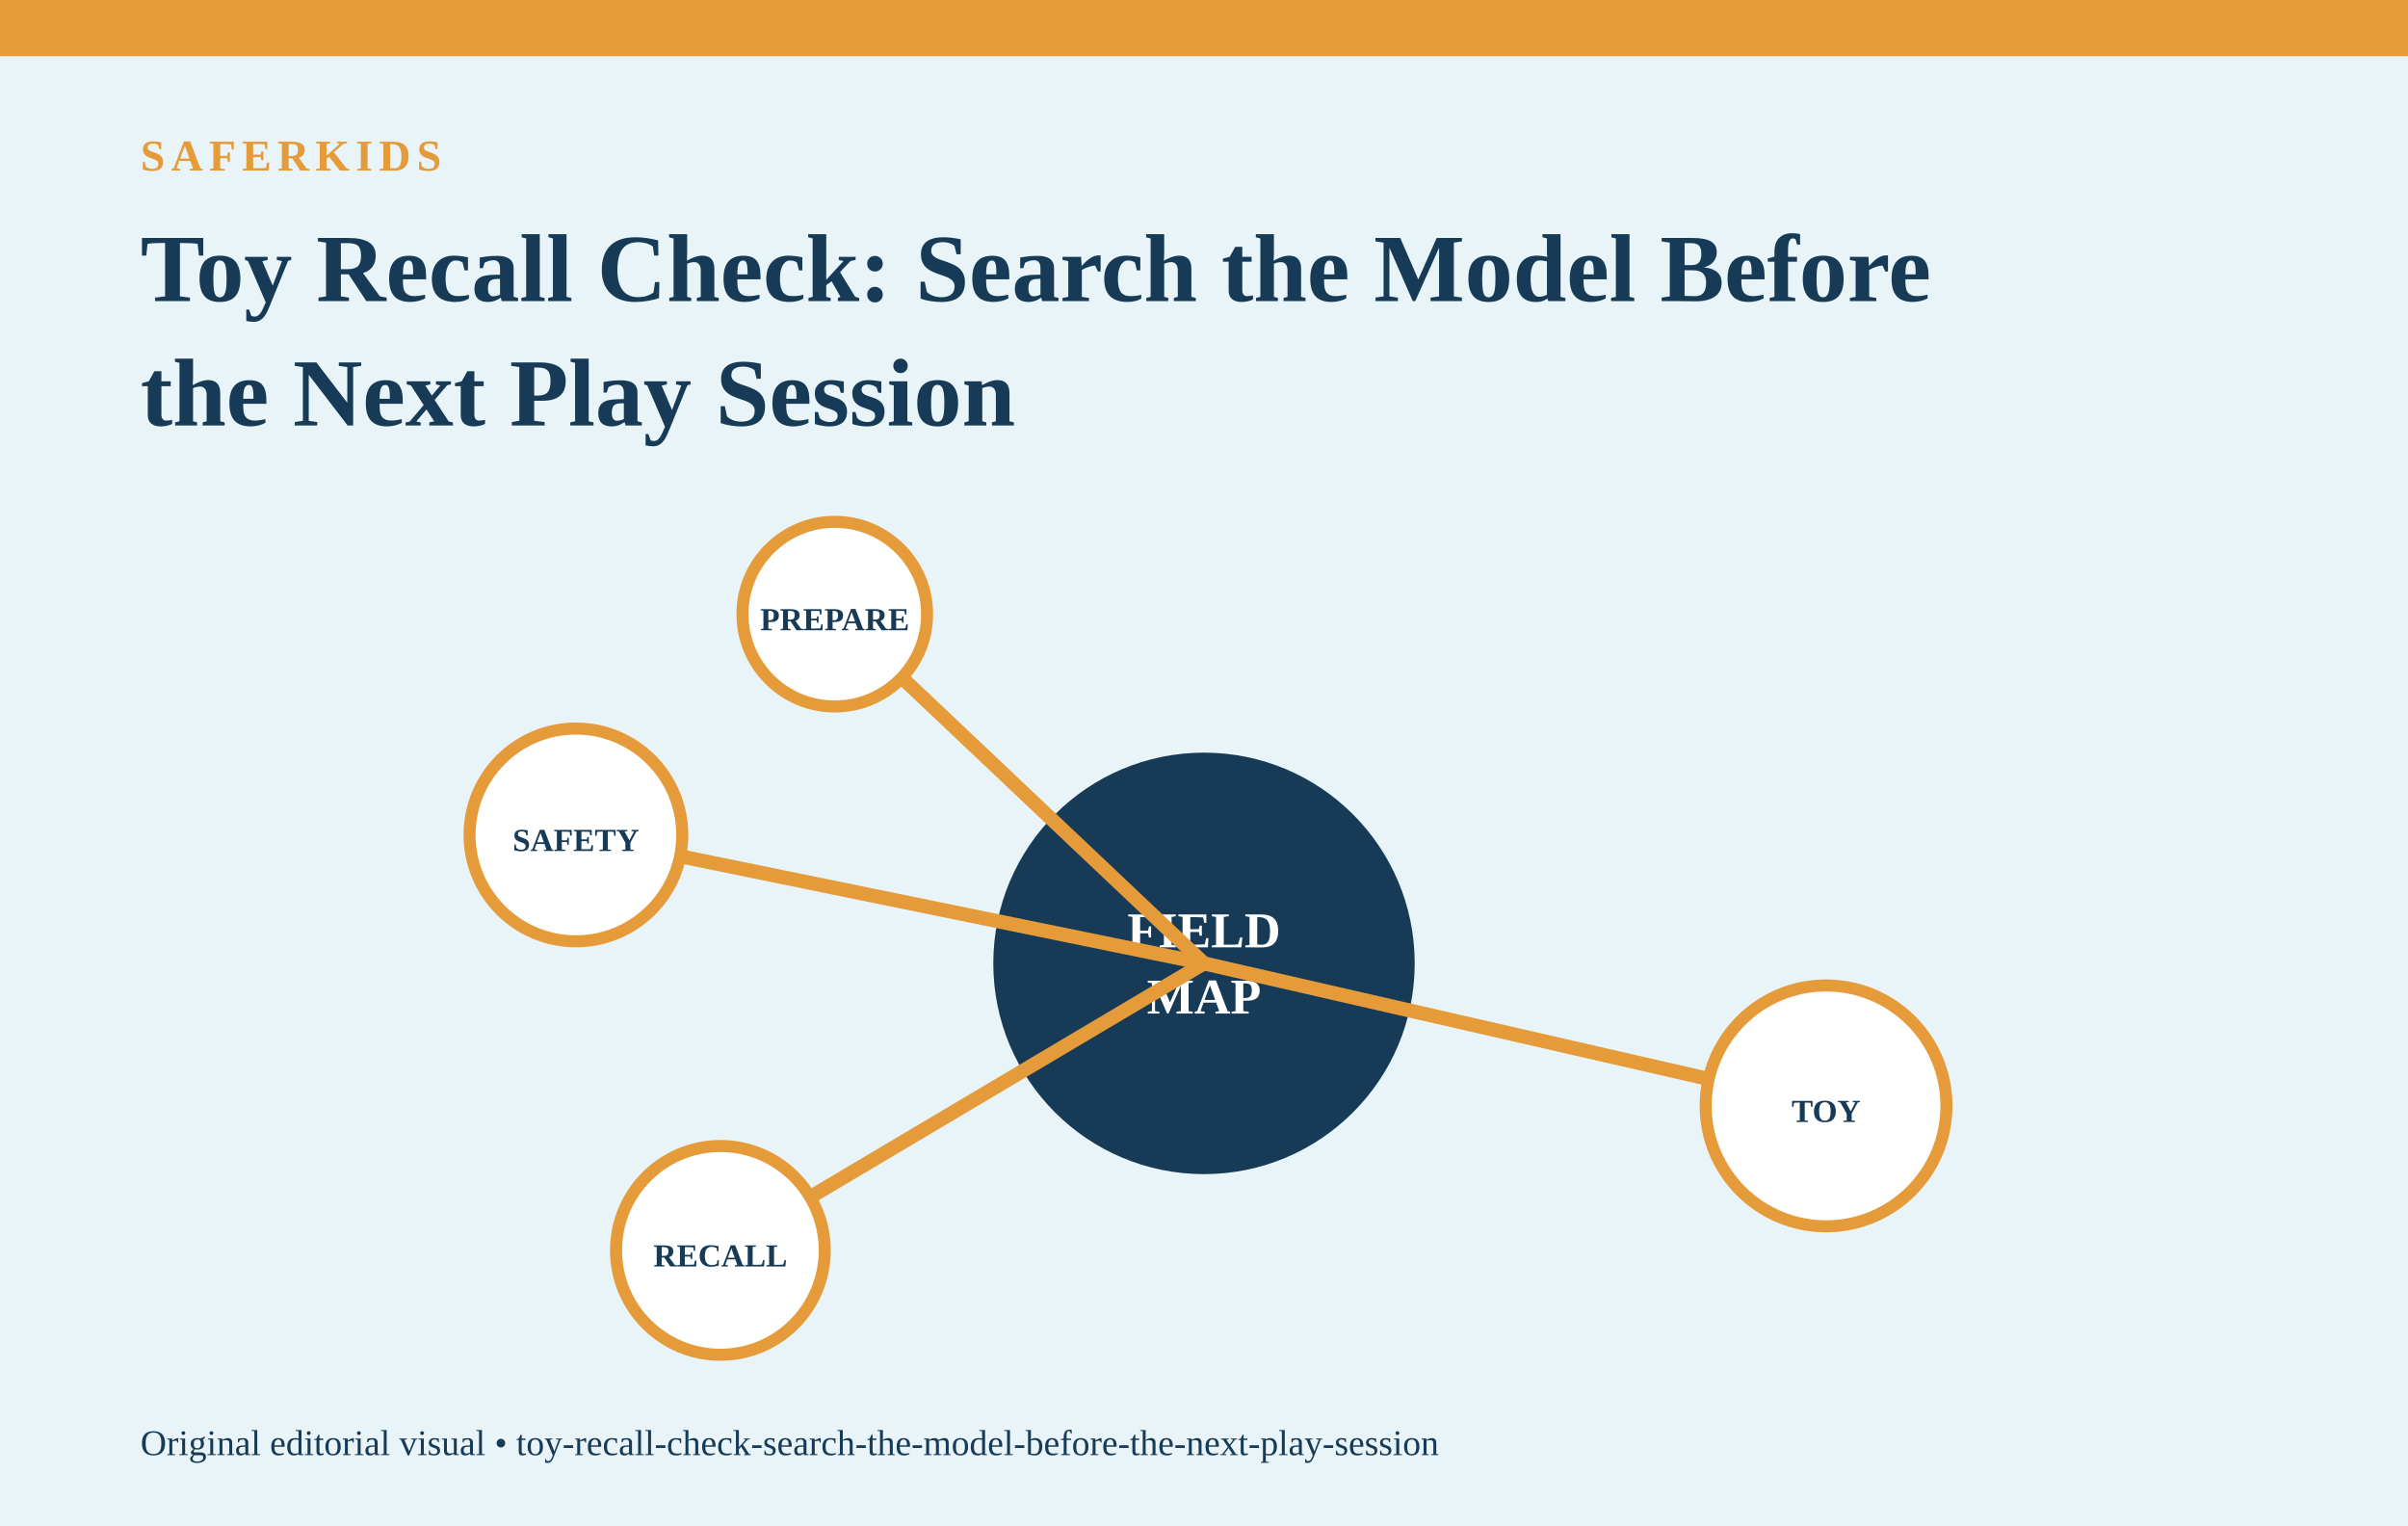
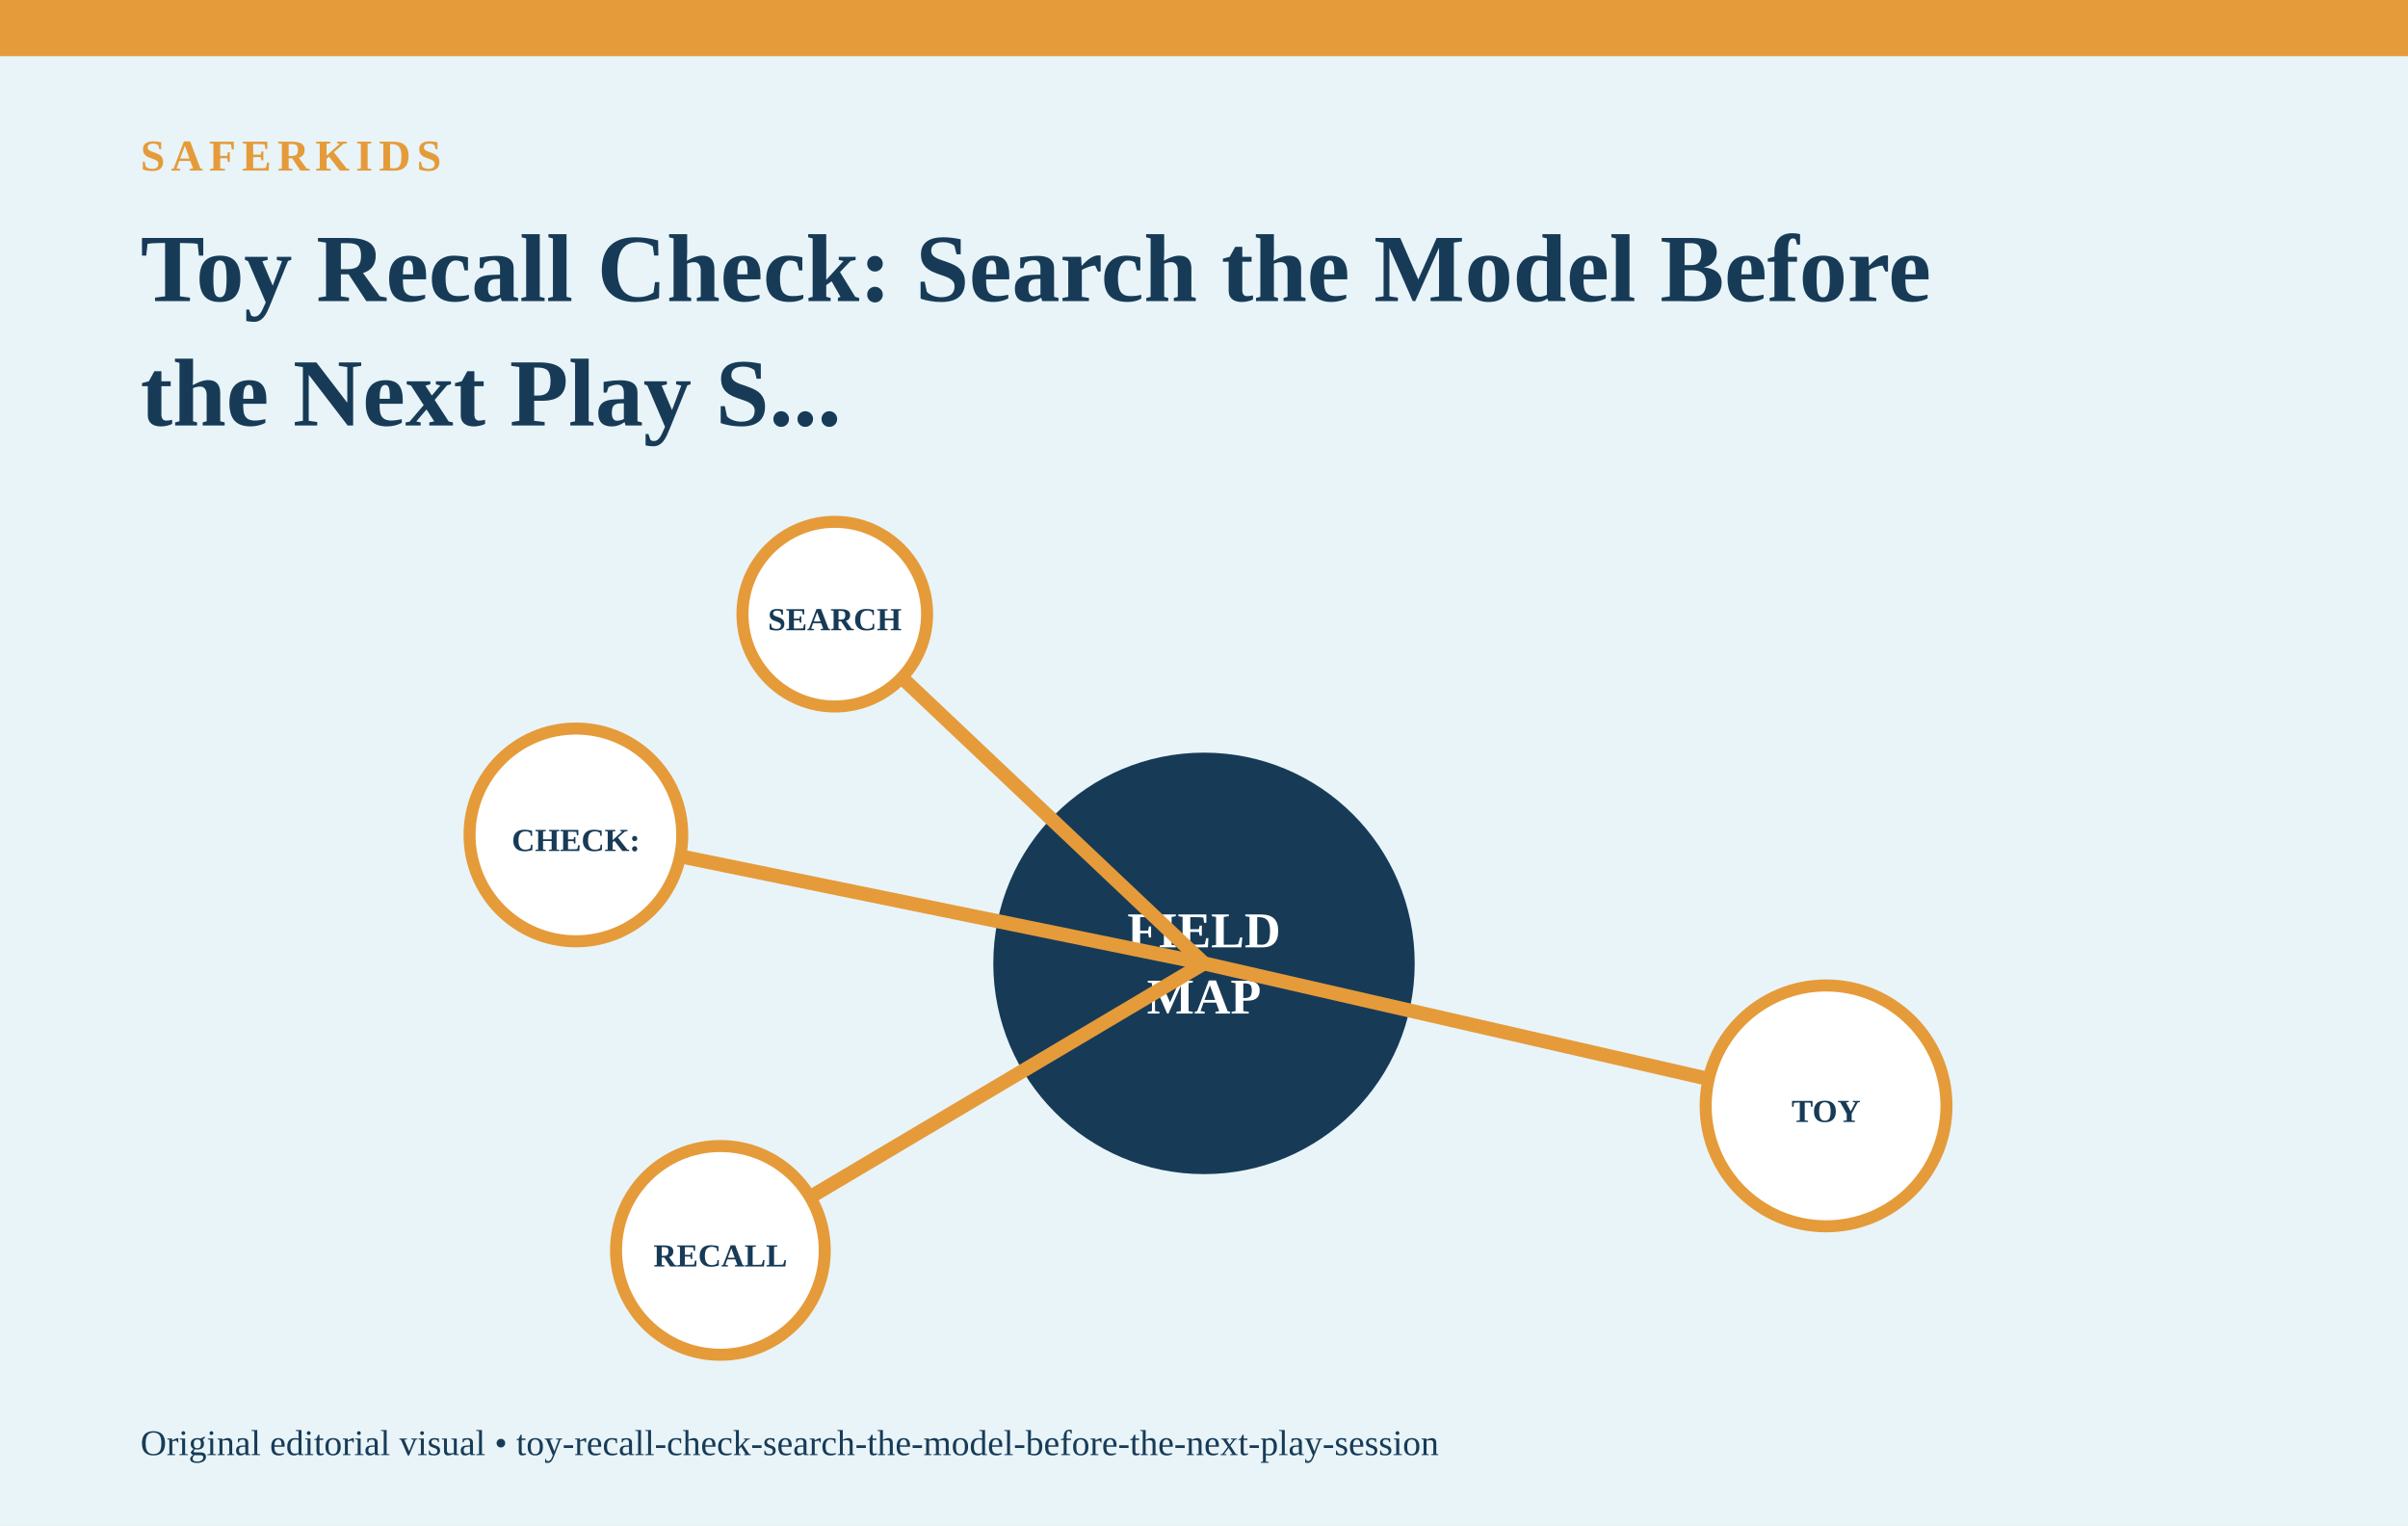
<svg xmlns="http://www.w3.org/2000/svg" width="1200" height="760" viewBox="0 0 1200 760" role="img" aria-labelledby="t d">
  <rect width="1200" height="760" fill="#E8F4F8" />
  <rect width="1200" height="28" fill="#E59B3A" />
  <text x="70" y="85" fill="#E59B3A" font-size="22" font-weight="700" letter-spacing="3">SAFERKIDS</text>
  <text x="70" y="150" fill="#173B57" font-size="48" font-weight="700">Toy Recall Check: Search the Model Before</text>
-   <text x="70" y="212" fill="#173B57" font-size="48" font-weight="700">the Next Play Session</text>
+   <text x="70" y="212" fill="#173B57" font-size="48" font-weight="700">the Next Play S...</text>
  <circle cx="600" cy="480" r="105" fill="#173B57" />
  <text x="600" y="472" text-anchor="middle" fill="white" font-size="25" font-weight="700">FIELD</text>
  <text x="600" y="505" text-anchor="middle" fill="white" font-size="25" font-weight="700">MAP</text>
  <g>
    <line x1="600" y1="480" x2="910" y2="551" stroke="#E59B3A" stroke-width="7" />
    <circle cx="910" cy="551" r="60" fill="white" stroke="#E59B3A" stroke-width="6" />
    <text x="910" y="559" text-anchor="middle" fill="#173B57" font-size="16" font-weight="700">TOY</text>
  </g>
  <g>
    <line x1="600" y1="480" x2="359" y2="623" stroke="#E59B3A" stroke-width="7" />
    <circle cx="359" cy="623" r="52" fill="white" stroke="#E59B3A" stroke-width="6" />
    <text x="359" y="631" text-anchor="middle" fill="#173B57" font-size="16" font-weight="700">RECALL</text>
  </g>
  <g>
    <line x1="600" y1="480" x2="287" y2="416" stroke="#E59B3A" stroke-width="7" />
    <circle cx="287" cy="416" r="53" fill="white" stroke="#E59B3A" stroke-width="6" />
-     <text x="287" y="424" text-anchor="middle" fill="#173B57" font-size="16" font-weight="700">SAFETY</text>
+     <text x="287" y="424" text-anchor="middle" fill="#173B57" font-size="16" font-weight="700">CHECK:</text>
  </g>
  <g>
    <line x1="600" y1="480" x2="416" y2="306" stroke="#E59B3A" stroke-width="7" />
    <circle cx="416" cy="306" r="46" fill="white" stroke="#E59B3A" stroke-width="6" />
-     <text x="416" y="314" text-anchor="middle" fill="#173B57" font-size="16" font-weight="700">PREPARE</text>
+     <text x="416" y="314" text-anchor="middle" fill="#173B57" font-size="16" font-weight="700">SEARCH</text>
  </g>
  <text x="70" y="725" fill="#173B57" font-size="18">Original editorial visual • toy-recall-check-search-the-model-before-the-next-play-session</text>
</svg>
